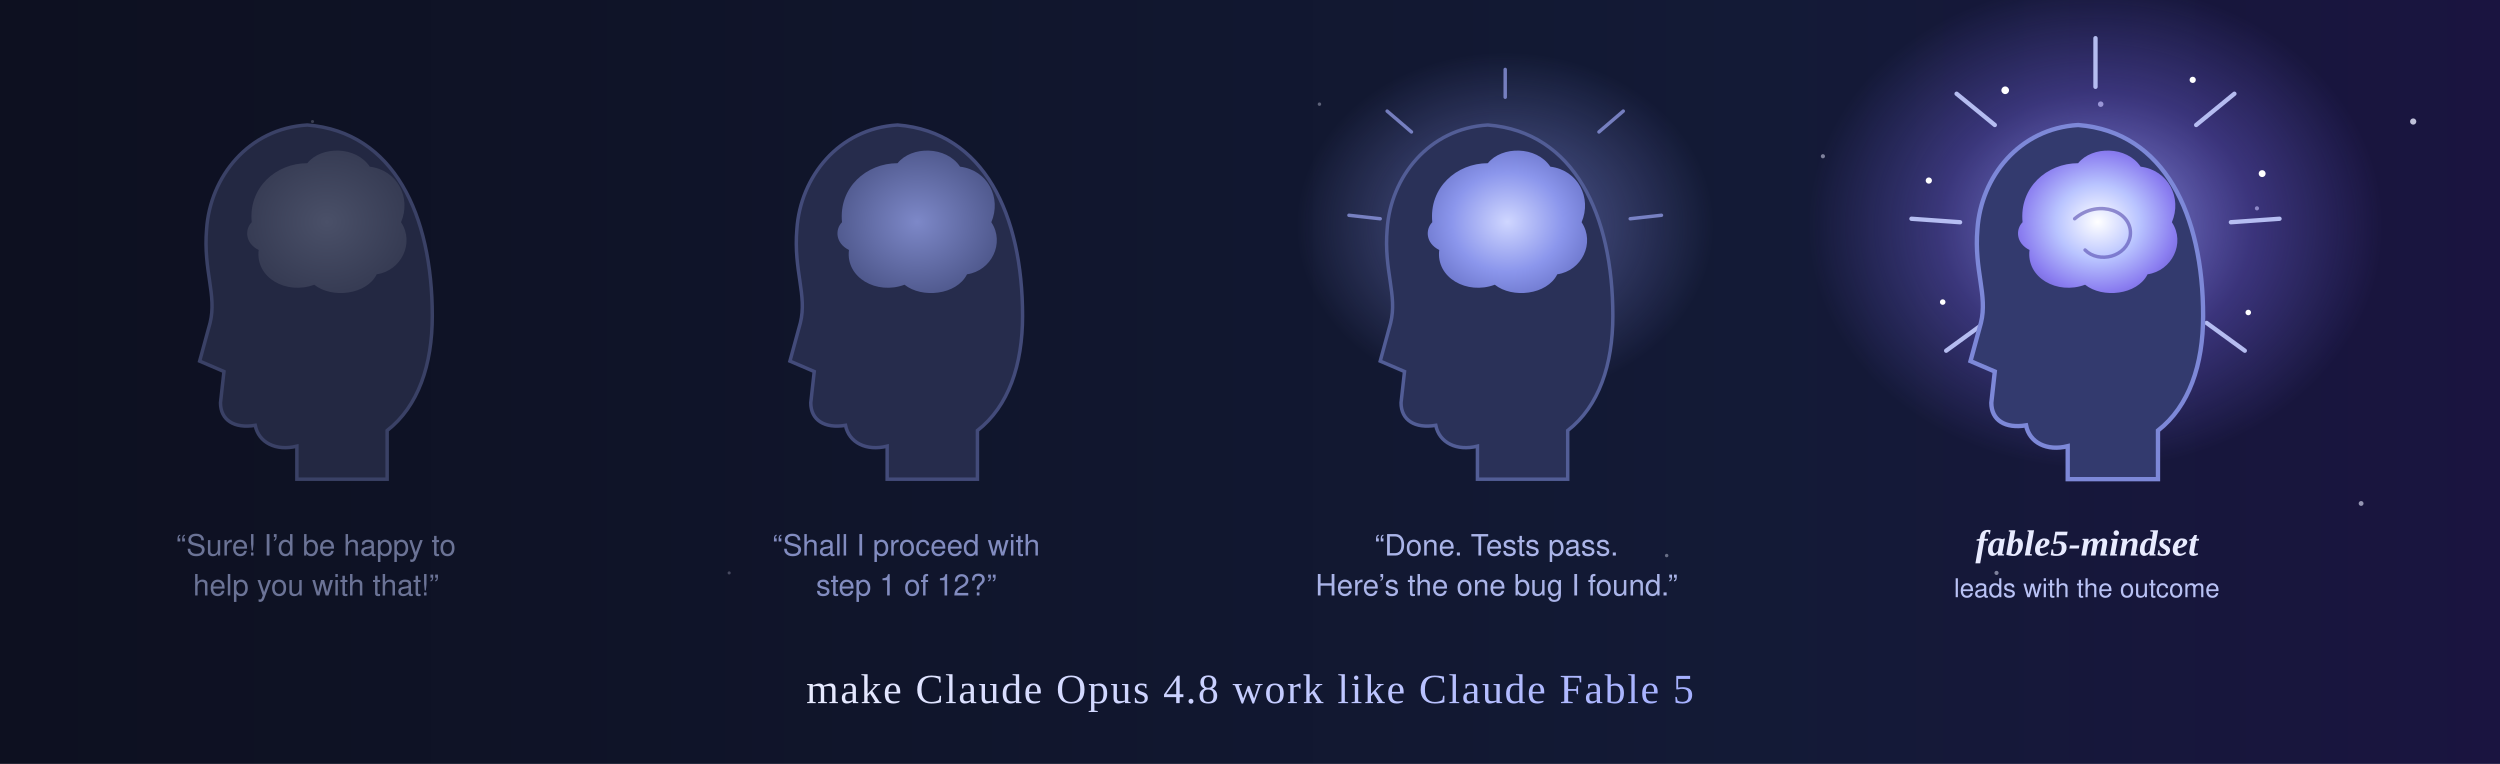
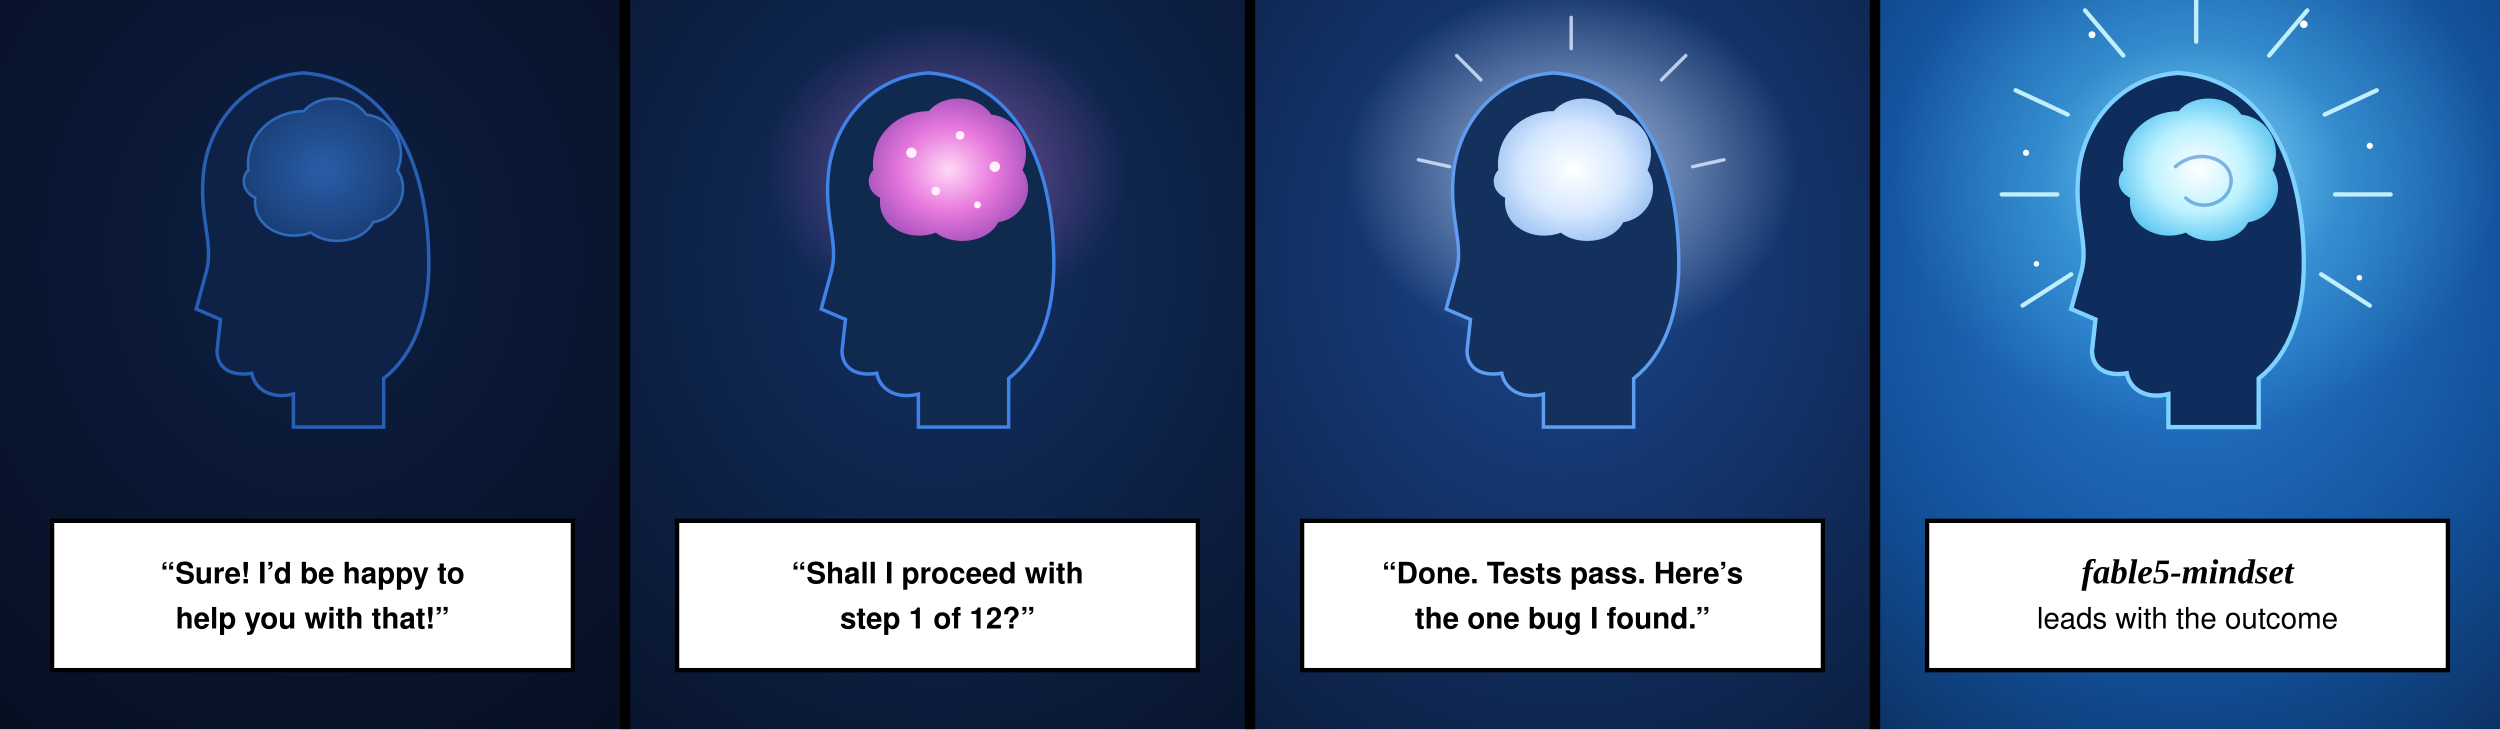
- <svg xmlns="http://www.w3.org/2000/svg" width="1440" height="440" viewBox="0 0 1440 440" role="img" aria-label="fable5-mindset galaxy brain banner: default Opus habits escalate into Fable 5 mindset">
+ <svg xmlns="http://www.w3.org/2000/svg" width="1440" height="420" viewBox="0 0 1440 420" role="img" aria-label="fable5-mindset expanding brain banner: default Opus habits escalate into Fable 5 mindset">
  <defs>
-     <linearGradient id="bg" x1="0" y1="0" x2="1" y2="0">
-       <stop offset="0" stop-color="#0d1020" />
-       <stop offset="0.7" stop-color="#131a36" />
-       <stop offset="1" stop-color="#1a1440" />
-     </linearGradient>
+     <radialGradient id="pbg1" cx="0.5" cy="0.35" r="0.9">
+       <stop offset="0" stop-color="#0d1f42" />
+       <stop offset="1" stop-color="#060d1f" />
+     </radialGradient>
+     <radialGradient id="pbg2" cx="0.5" cy="0.35" r="0.9">
+       <stop offset="0" stop-color="#123063" />
+       <stop offset="1" stop-color="#081228" />
+     </radialGradient>
+     <radialGradient id="pbg3" cx="0.5" cy="0.35" r="0.9">
+       <stop offset="0" stop-color="#1a468e" />
+       <stop offset="1" stop-color="#0a1a38" />
+     </radialGradient>
+     <radialGradient id="pbg4" cx="0.5" cy="0.35" r="1">
+       <stop offset="0" stop-color="#2a7fd4" />
+       <stop offset="0.55" stop-color="#125099" />
+       <stop offset="1" stop-color="#0a1f44" />
+     </radialGradient>
    <radialGradient id="brain1" cx="0.5" cy="0.5" r="0.6">
-       <stop offset="0" stop-color="#4a5068" />
-       <stop offset="1" stop-color="#333850" />
+       <stop offset="0" stop-color="#2a5da8" />
+       <stop offset="1" stop-color="#173a70" />
    </radialGradient>
    <radialGradient id="brain2" cx="0.5" cy="0.5" r="0.65">
-       <stop offset="0" stop-color="#7d88c8" />
-       <stop offset="1" stop-color="#454e80" />
+       <stop offset="0" stop-color="#ffd9f6" />
+       <stop offset="0.45" stop-color="#e879dd" />
+       <stop offset="1" stop-color="#8a41ae" />
+     </radialGradient>
+     <radialGradient id="halo2" cx="0.5" cy="0.5" r="0.5">
+       <stop offset="0" stop-color="#e879dd" stop-opacity="0.5" />
+       <stop offset="1" stop-color="#e879dd" stop-opacity="0" />
    </radialGradient>
    <radialGradient id="brain3" cx="0.5" cy="0.5" r="0.7">
-       <stop offset="0" stop-color="#cfd6ff" />
-       <stop offset="0.5" stop-color="#8b96ec" />
-       <stop offset="1" stop-color="#5a63b8" />
+       <stop offset="0" stop-color="#ffffff" />
+       <stop offset="0.45" stop-color="#d6e8ff" />
+       <stop offset="1" stop-color="#78aae8" />
    </radialGradient>
    <radialGradient id="halo3" cx="0.5" cy="0.5" r="0.5">
-       <stop offset="0" stop-color="#8b96ec" stop-opacity="0.55" />
-       <stop offset="1" stop-color="#8b96ec" stop-opacity="0" />
+       <stop offset="0" stop-color="#dceaff" stop-opacity="0.75" />
+       <stop offset="1" stop-color="#dceaff" stop-opacity="0" />
    </radialGradient>
    <radialGradient id="brain4" cx="0.5" cy="0.5" r="0.75">
      <stop offset="0" stop-color="#ffffff" />
-       <stop offset="0.35" stop-color="#b9c4ff" />
-       <stop offset="0.65" stop-color="#8a7df0" />
-       <stop offset="1" stop-color="#4b3fa8" />
+       <stop offset="0.4" stop-color="#bdf2ff" />
+       <stop offset="0.75" stop-color="#54c2f0" />
+       <stop offset="1" stop-color="#1f6fc0" />
    </radialGradient>
    <radialGradient id="halo4" cx="0.5" cy="0.5" r="0.5">
-       <stop offset="0" stop-color="#a8b2ff" stop-opacity="0.85" />
-       <stop offset="0.55" stop-color="#7c6cf0" stop-opacity="0.35" />
-       <stop offset="1" stop-color="#7c6cf0" stop-opacity="0" />
+       <stop offset="0" stop-color="#aeefff" stop-opacity="0.95" />
+       <stop offset="0.5" stop-color="#54c2f0" stop-opacity="0.4" />
+       <stop offset="1" stop-color="#54c2f0" stop-opacity="0" />
    </radialGradient>
-     <linearGradient id="titleGrad" x1="0" y1="0" x2="1" y2="0">
-       <stop offset="0" stop-color="#e8ebff" />
-       <stop offset="1" stop-color="#a5b0ff" />
-     </linearGradient>
    <path id="head" d="M 62,2       C 28,4 6,32 4,62       C 2,86 10,100 6,116       L 0,138 L 14,144 L 12,162       C 12,172 20,177 32,175       C 34,185 44,190 56,187       L 56,206 L 108,206 L 108,178       C 126,164 134,140 134,112       C 134,54 112,6 62,2 Z" />
    <path id="brain" d="M 30,58       C 28,38 44,24 62,24       C 70,14 90,14 98,26       C 114,28 122,44 116,58       C 124,70 116,86 102,88       C 96,100 76,102 66,94       C 50,100 32,90 34,74       C 26,70 26,62 30,58 Z" />
  </defs>
-   <rect width="1440" height="440" fill="url(#bg)" />
-   <g fill="#e8ebff">
-     <circle cx="1210" cy="60" r="1.6" fill-opacity="0.7" />
-     <circle cx="1300" cy="120" r="1.2" fill-opacity="0.6" />
-     <circle cx="1390" cy="70" r="1.8" fill-opacity="0.8" />
-     <circle cx="1150" cy="330" r="1.2" fill-opacity="0.5" />
-     <circle cx="1360" cy="290" r="1.4" fill-opacity="0.6" />
-     <circle cx="1050" cy="90" r="1.2" fill-opacity="0.5" />
-     <circle cx="960" cy="320" r="1" fill-opacity="0.4" />
-     <circle cx="760" cy="60" r="1" fill-opacity="0.35" />
-     <circle cx="420" cy="330" r="0.9" fill-opacity="0.25" />
-     <circle cx="180" cy="70" r="0.9" fill-opacity="0.2" />
+   <rect x="0" y="0" width="360" height="420" fill="url(#pbg1)" />
+   <rect x="360" y="0" width="360" height="420" fill="url(#pbg2)" />
+   <rect x="720" y="0" width="360" height="420" fill="url(#pbg3)" />
+   <rect x="1080" y="0" width="360" height="420" fill="url(#pbg4)" />
+   <g fill="#000000">
+     <rect x="357" y="0" width="6" height="420" />
+     <rect x="717" y="0" width="6" height="420" />
+     <rect x="1077" y="0" width="6" height="420" />
  </g>
-   <g transform="translate(115,70)">
-     <use href="#head" fill="#232842" stroke="#3a4166" stroke-width="2" />
-     <use href="#brain" fill="url(#brain1)" />
-     <text x="67" y="250" text-anchor="middle" font-family="'Segoe UI', Helvetica, Arial, sans-serif" font-size="17" fill="#6b7396">“Sure! I’d be happy to</text>
-     <text x="67" y="273" text-anchor="middle" font-family="'Segoe UI', Helvetica, Arial, sans-serif" font-size="17" fill="#6b7396">help you with that!”</text>
+   <g transform="translate(113,40)">
+     <use href="#head" fill="#0d2246" stroke="#2f6fd0" stroke-width="2" stroke-opacity="0.8" />
+     <use href="#brain" fill="url(#brain1)" stroke="#3b82e0" stroke-width="1.5" stroke-opacity="0.7" />
  </g>
-   <g transform="translate(455,70)">
-     <use href="#head" fill="#262c4c" stroke="#434b7a" stroke-width="2" />
+   <g transform="translate(473,40)">
+     <ellipse cx="72" cy="58" rx="105" ry="85" fill="url(#halo2)" />
+     <use href="#head" fill="#10294f" stroke="#3f83e8" stroke-width="2" />
    <use href="#brain" fill="url(#brain2)" />
-     <text x="67" y="250" text-anchor="middle" font-family="'Segoe UI', Helvetica, Arial, sans-serif" font-size="17" fill="#828cc0">“Shall I proceed with</text>
-     <text x="67" y="273" text-anchor="middle" font-family="'Segoe UI', Helvetica, Arial, sans-serif" font-size="17" fill="#828cc0">step 1 of 12?”</text>
+     <g fill="#fff0fc">
+       <circle cx="52" cy="48" r="3" />
+       <circle cx="80" cy="38" r="2.5" />
+       <circle cx="100" cy="56" r="3" />
+       <circle cx="66" cy="70" r="2.5" />
+       <circle cx="90" cy="78" r="2" />
+     </g>
  </g>
-   <g transform="translate(795,70)">
-     <ellipse cx="72" cy="60" rx="120" ry="100" fill="url(#halo3)" />
-     <use href="#head" fill="#2a3158" stroke="#525d96" stroke-width="2" />
+   <g transform="translate(833,40)">
+     <ellipse cx="72" cy="58" rx="130" ry="105" fill="url(#halo3)" />
+     <use href="#head" fill="#14315e" stroke="#5f9df0" stroke-width="2" />
    <use href="#brain" fill="url(#brain3)" />
-     <g stroke="#9aa5f2" stroke-width="2" stroke-linecap="round" stroke-opacity="0.7">
-       <line x1="72" y1="-14" x2="72" y2="-30" />
-       <line x1="18" y1="6" x2="4" y2="-6" />
-       <line x1="126" y1="6" x2="140" y2="-6" />
-       <line x1="0" y1="56" x2="-18" y2="54" />
-       <line x1="144" y1="56" x2="162" y2="54" />
+     <g stroke="#dceaff" stroke-width="2" stroke-linecap="round" stroke-opacity="0.8">
+       <line x1="72" y1="-12" x2="72" y2="-30" />
+       <line x1="20" y1="6" x2="6" y2="-8" />
+       <line x1="124" y1="6" x2="138" y2="-8" />
+       <line x1="2" y1="56" x2="-16" y2="52" />
+       <line x1="142" y1="56" x2="160" y2="52" />
    </g>
-     <text x="67" y="250" text-anchor="middle" font-family="'Segoe UI', Helvetica, Arial, sans-serif" font-size="17" fill="#aab4e8">“Done. Tests pass.</text>
-     <text x="67" y="273" text-anchor="middle" font-family="'Segoe UI', Helvetica, Arial, sans-serif" font-size="17" fill="#aab4e8">Here’s the one bug I found.”</text>
  </g>
-   <g transform="translate(1135,70)">
-     <ellipse cx="72" cy="60" rx="165" ry="140" fill="url(#halo4)" />
-     <g stroke="#c3ccff" stroke-width="2.5" stroke-linecap="round" stroke-opacity="0.9">
-       <line x1="72" y1="-20" x2="72" y2="-48" />
-       <line x1="14" y1="2" x2="-8" y2="-16" />
-       <line x1="130" y1="2" x2="152" y2="-16" />
-       <line x1="-6" y1="58" x2="-34" y2="56" />
-       <line x1="150" y1="58" x2="178" y2="56" />
-       <line x1="8" y1="116" x2="-14" y2="132" />
-       <line x1="136" y1="116" x2="158" y2="132" />
+   <g transform="translate(1193,40)">
+     <ellipse cx="72" cy="58" rx="175" ry="150" fill="url(#halo4)" />
+     <g stroke="#c8f4ff" stroke-width="2.5" stroke-linecap="round" stroke-opacity="0.95">
+       <line x1="72" y1="-16" x2="72" y2="-42" />
+       <line x1="30" y1="-8" x2="8" y2="-34" />
+       <line x1="114" y1="-8" x2="136" y2="-34" />
+       <line x1="-2" y1="26" x2="-32" y2="12" />
+       <line x1="146" y1="26" x2="176" y2="12" />
+       <line x1="-8" y1="72" x2="-40" y2="72" />
+       <line x1="152" y1="72" x2="184" y2="72" />
+       <line x1="0" y1="118" x2="-28" y2="136" />
+       <line x1="144" y1="118" x2="172" y2="136" />
    </g>
    <g fill="#ffffff">
-       <circle cx="20" cy="-18" r="2.2" />
-       <circle cx="128" cy="-24" r="1.8" />
-       <circle cx="168" cy="30" r="2" />
-       <circle cx="-24" cy="34" r="1.8" />
-       <circle cx="160" cy="110" r="1.6" />
-       <circle cx="-16" cy="104" r="1.6" />
+       <circle cx="12" cy="-20" r="2" />
+       <circle cx="134" cy="-26" r="2.2" />
+       <circle cx="172" cy="44" r="1.8" />
+       <circle cx="-26" cy="48" r="1.8" />
+       <circle cx="166" cy="120" r="1.6" />
+       <circle cx="-20" cy="112" r="1.6" />
    </g>
-     <use href="#head" fill="#333a6e" stroke="#7d88d8" stroke-width="2.5" />
+     <use href="#head" fill="#0e2c5c" stroke="#7fd2ff" stroke-width="2.5" />
    <use href="#brain" fill="url(#brain4)" />
-     <g fill="none" stroke="#4b3fa8" stroke-width="2" stroke-opacity="0.55" stroke-linecap="round">
+     <g fill="none" stroke="#1f6fc0" stroke-width="2" stroke-opacity="0.5" stroke-linecap="round">
      <path d="M 60,56 C 74,44 94,52 92,66 C 90,78 74,82 66,74" />
    </g>
-     <text x="67" y="250" text-anchor="middle" font-family="Georgia, 'Times New Roman', serif" font-size="21" font-weight="bold" font-style="italic" fill="#e8ebff">fable5-mindset</text>
-     <text x="67" y="274" text-anchor="middle" font-family="'Segoe UI', Helvetica, Arial, sans-serif" font-size="15" fill="#b9c2f5">leads with the outcome</text>
  </g>
-   <text x="720" y="405" text-anchor="middle" font-family="Georgia, 'Times New Roman', serif" font-size="24" fill="url(#titleGrad)" letter-spacing="1">make Claude Opus 4.8 work like Claude Fable 5</text>
+   <g font-family="'Segoe UI', Helvetica, Arial, sans-serif" font-size="17" font-weight="bold" fill="#000000" text-anchor="middle">
+     <rect x="30" y="300" width="300" height="86" fill="#ffffff" stroke="#000000" stroke-width="2.5" />
+     <text x="180" y="336">“Sure! I’d be happy to</text>
+     <text x="180" y="362">help you with that!”</text>
+     <rect x="390" y="300" width="300" height="86" fill="#ffffff" stroke="#000000" stroke-width="2.5" />
+     <text x="540" y="336">“Shall I proceed with</text>
+     <text x="540" y="362">step 1 of 12?”</text>
+     <rect x="750" y="300" width="300" height="86" fill="#ffffff" stroke="#000000" stroke-width="2.5" />
+     <text x="900" y="336">“Done. Tests pass. Here’s</text>
+     <text x="900" y="362">the one bug I found.”</text>
+     <rect x="1110" y="300" width="300" height="86" fill="#ffffff" stroke="#000000" stroke-width="2.5" />
+     <text x="1260" y="336" font-family="Georgia, 'Times New Roman', serif" font-style="italic" font-size="20">fable5-mindset</text>
+     <text x="1260" y="362" font-weight="normal">leads with the outcome</text>
+   </g>
</svg>
